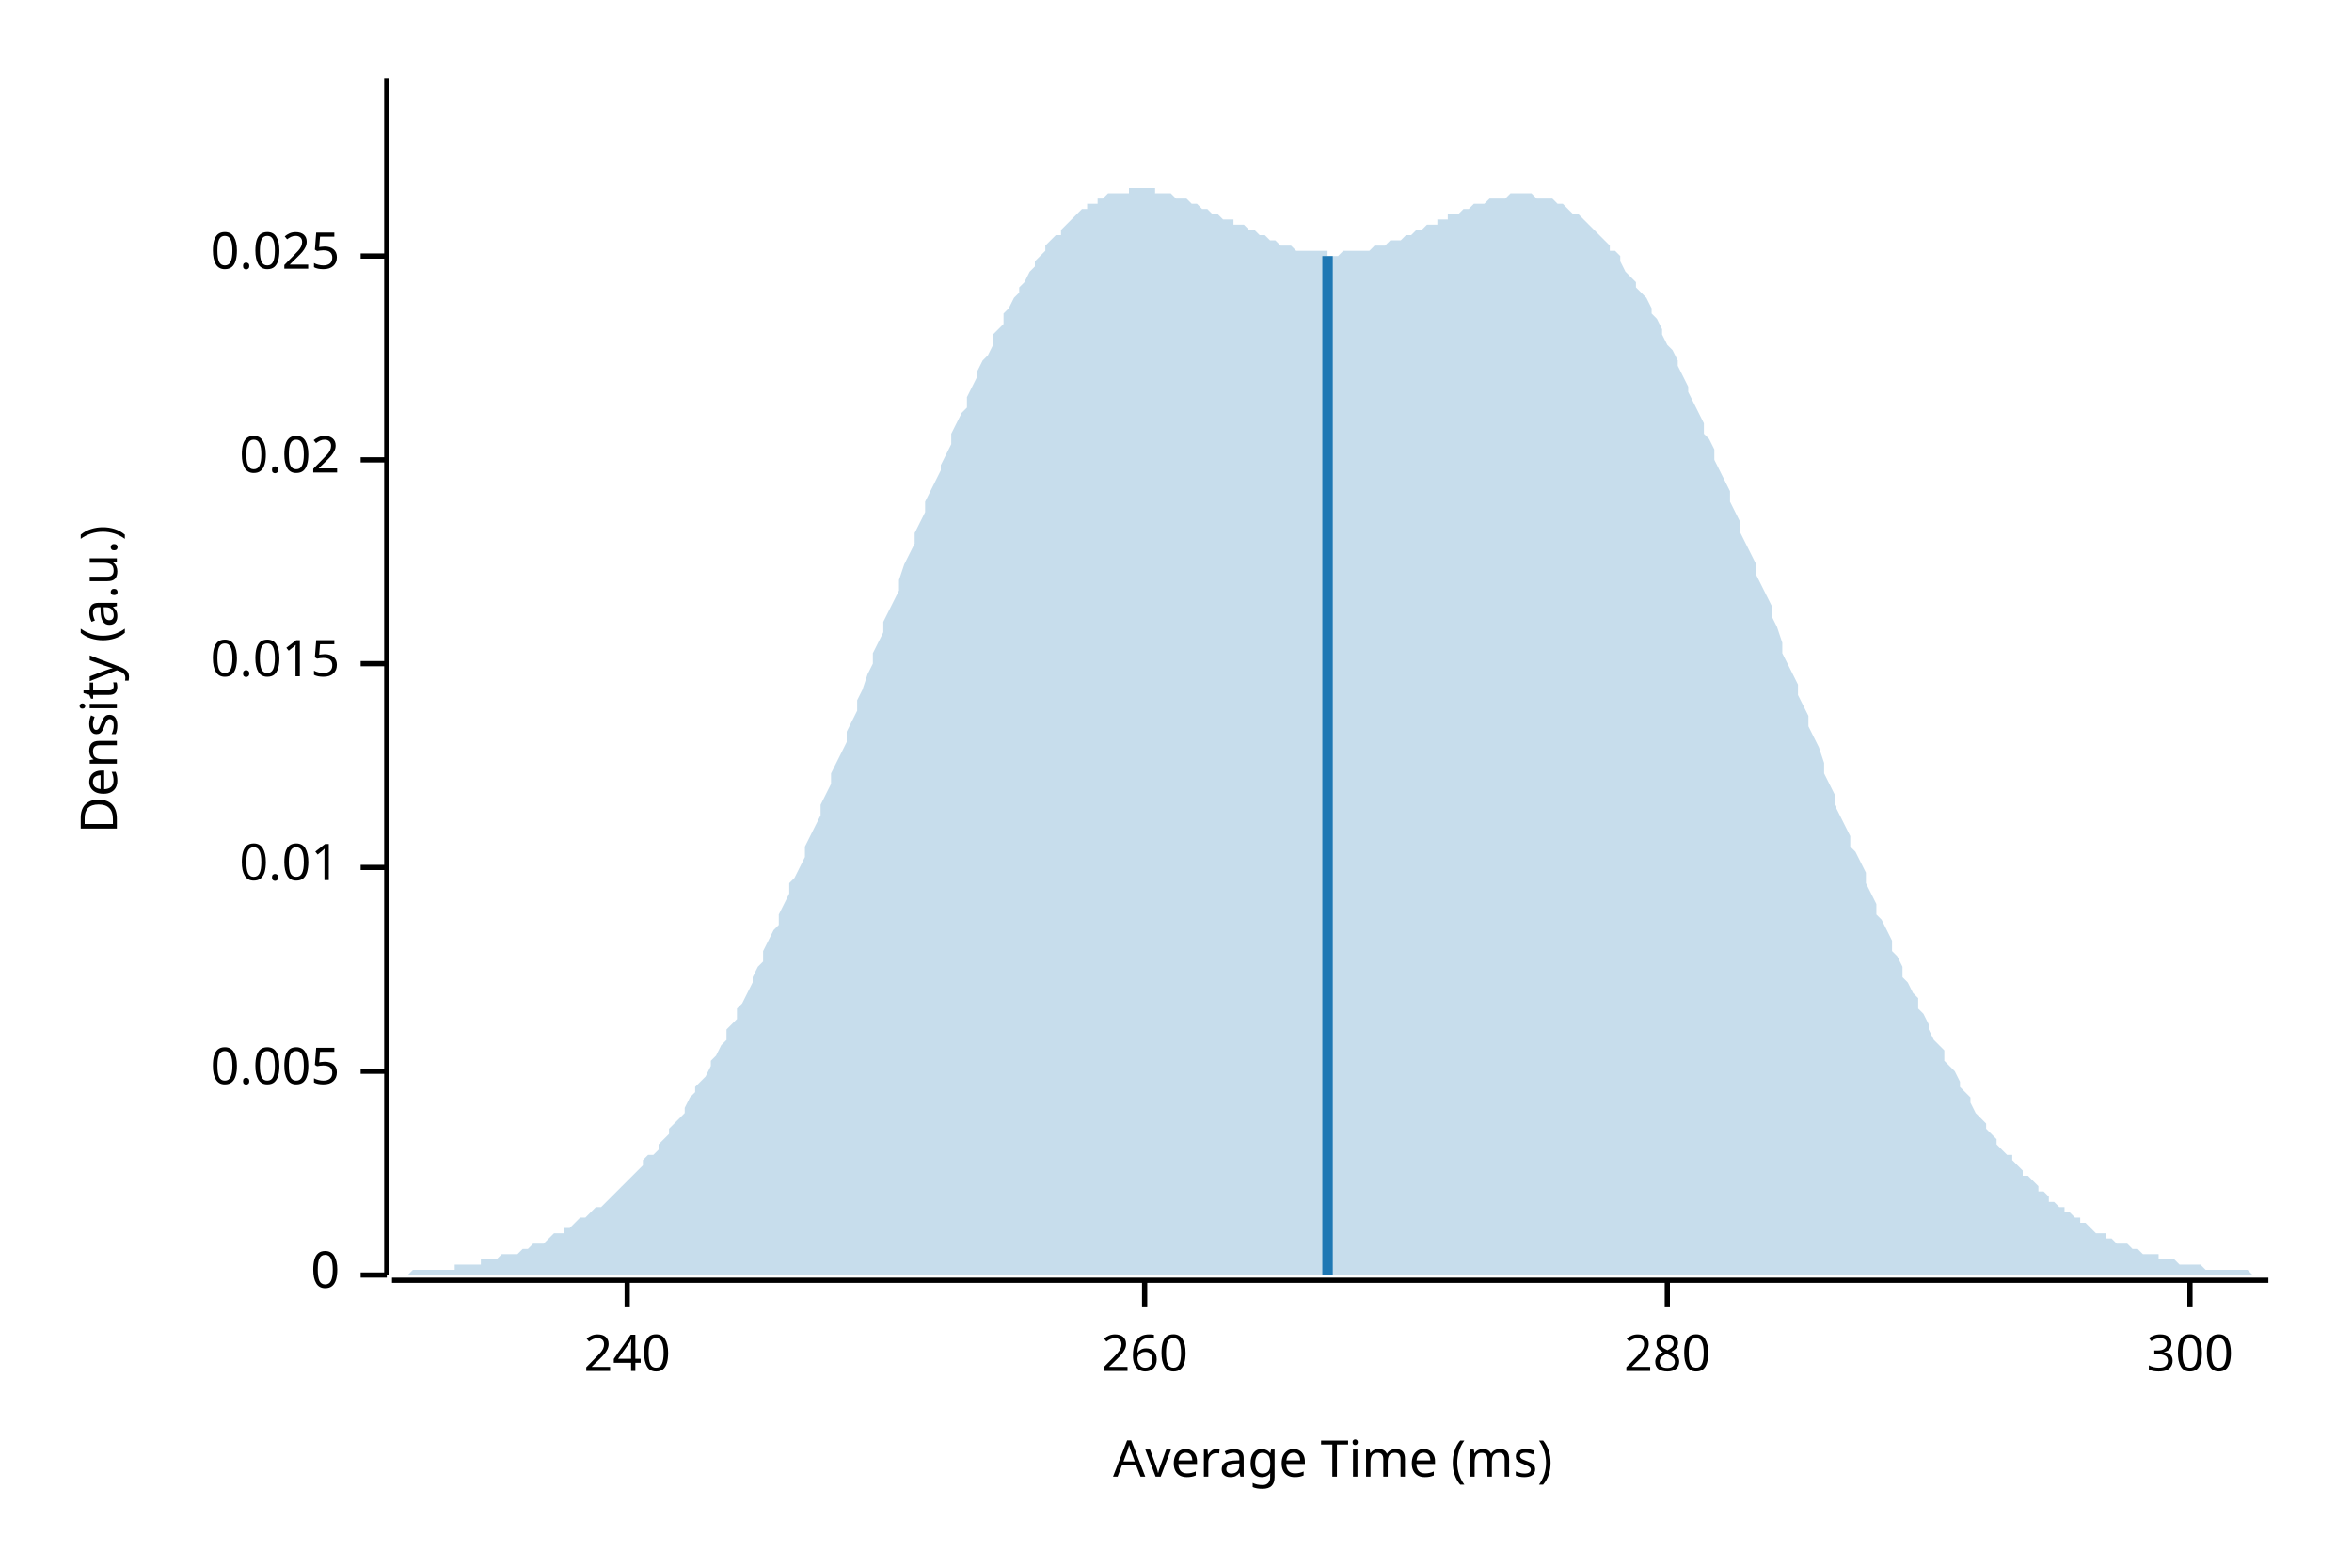
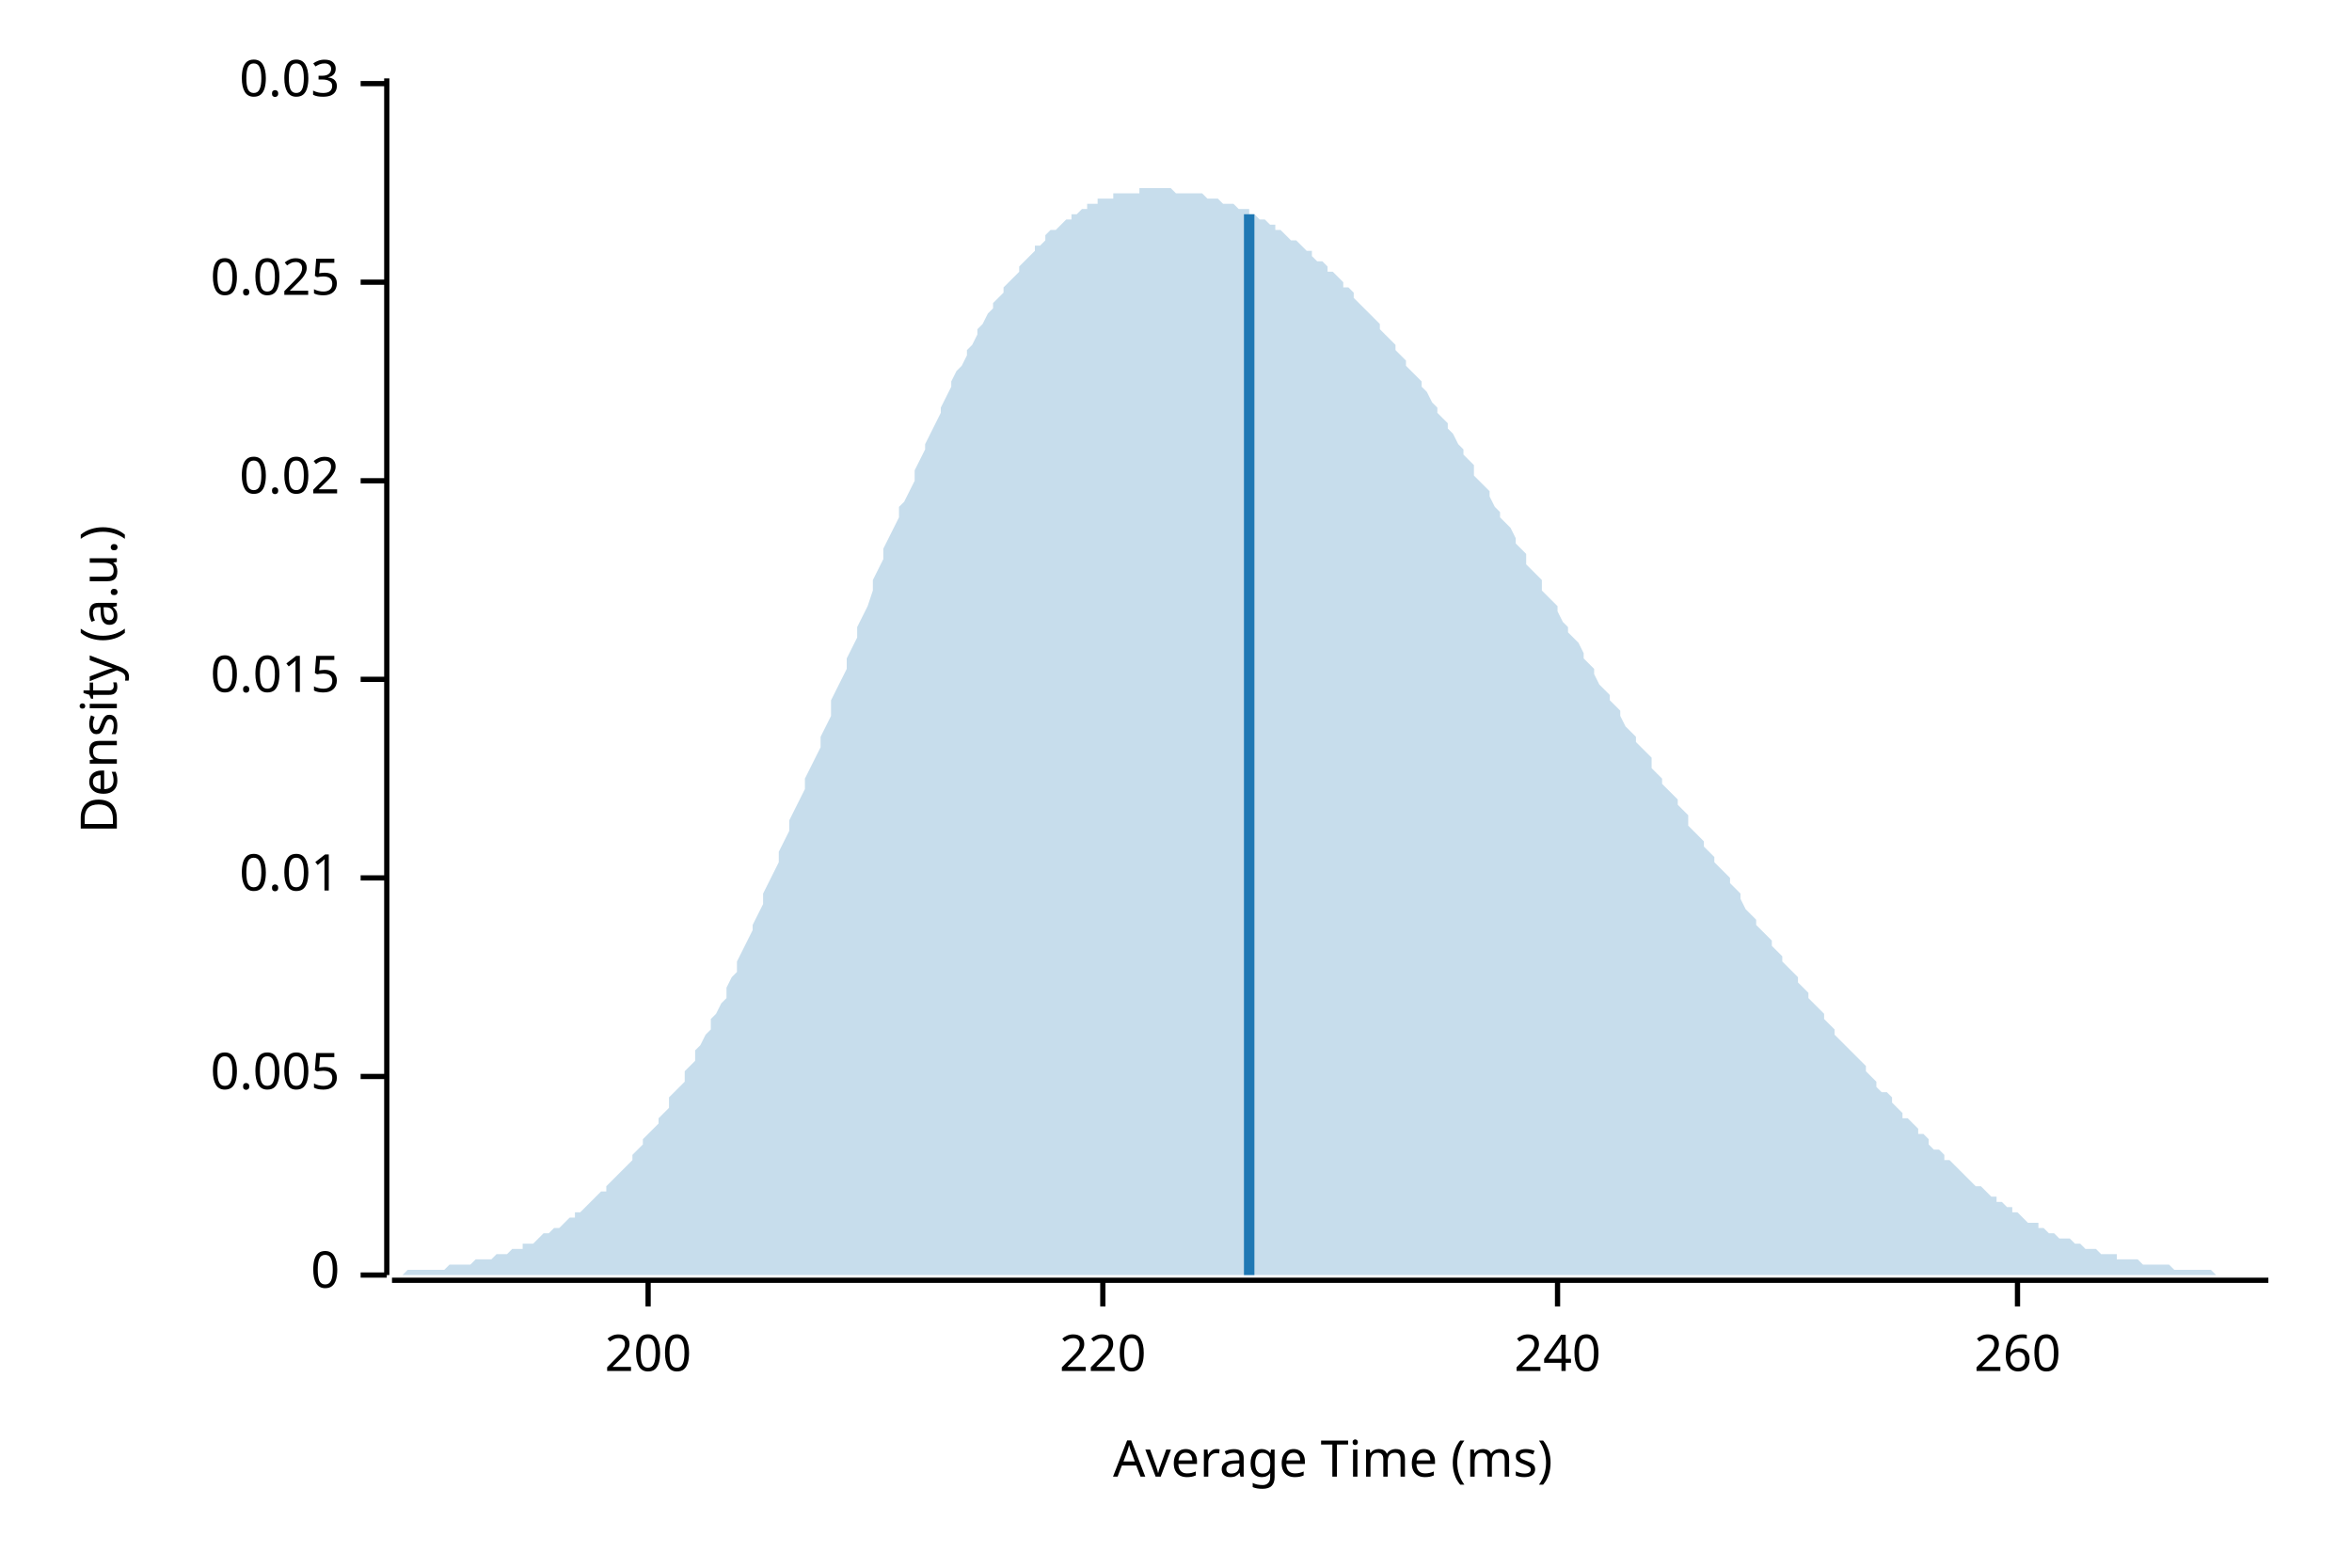
<svg xmlns="http://www.w3.org/2000/svg" width="450" height="300" viewBox="0 0 450 300">
  <text x="15" y="130" dy="0.76em" text-anchor="middle" font-family="sans-serif" font-size="9.677" opacity="1" fill="#000000" transform="rotate(270, 15, 130)">
Density (a.u.)
</text>
  <text x="255" y="285" dy="-0.5ex" text-anchor="middle" font-family="sans-serif" font-size="9.677" opacity="1" fill="#000000">
Average Time (ms)
</text>
  <polyline fill="none" opacity="1" stroke="#000000" stroke-width="1" points="74,15 74,244 " />
  <text x="65" y="244" dy="0.5ex" text-anchor="end" font-family="sans-serif" font-size="9.677" opacity="1" fill="#000000">
0
</text>
  <polyline fill="none" opacity="1" stroke="#000000" stroke-width="1" points="69,244 74,244 " />
-   <text x="65" y="205" dy="0.5ex" text-anchor="end" font-family="sans-serif" font-size="9.677" opacity="1" fill="#000000">
+   <text x="65" y="206" dy="0.5ex" text-anchor="end" font-family="sans-serif" font-size="9.677" opacity="1" fill="#000000">
0.005
</text>
-   <polyline fill="none" opacity="1" stroke="#000000" stroke-width="1" points="69,205 74,205 " />
-   <text x="65" y="166" dy="0.5ex" text-anchor="end" font-family="sans-serif" font-size="9.677" opacity="1" fill="#000000">
+   <polyline fill="none" opacity="1" stroke="#000000" stroke-width="1" points="69,206 74,206 " />
+   <text x="65" y="168" dy="0.5ex" text-anchor="end" font-family="sans-serif" font-size="9.677" opacity="1" fill="#000000">
0.01
</text>
-   <polyline fill="none" opacity="1" stroke="#000000" stroke-width="1" points="69,166 74,166 " />
-   <text x="65" y="127" dy="0.5ex" text-anchor="end" font-family="sans-serif" font-size="9.677" opacity="1" fill="#000000">
+   <polyline fill="none" opacity="1" stroke="#000000" stroke-width="1" points="69,168 74,168 " />
+   <text x="65" y="130" dy="0.5ex" text-anchor="end" font-family="sans-serif" font-size="9.677" opacity="1" fill="#000000">
0.015
</text>
-   <polyline fill="none" opacity="1" stroke="#000000" stroke-width="1" points="69,127 74,127 " />
-   <text x="65" y="88" dy="0.5ex" text-anchor="end" font-family="sans-serif" font-size="9.677" opacity="1" fill="#000000">
+   <polyline fill="none" opacity="1" stroke="#000000" stroke-width="1" points="69,130 74,130 " />
+   <text x="65" y="92" dy="0.5ex" text-anchor="end" font-family="sans-serif" font-size="9.677" opacity="1" fill="#000000">
0.02
</text>
-   <polyline fill="none" opacity="1" stroke="#000000" stroke-width="1" points="69,88 74,88 " />
-   <text x="65" y="49" dy="0.5ex" text-anchor="end" font-family="sans-serif" font-size="9.677" opacity="1" fill="#000000">
+   <polyline fill="none" opacity="1" stroke="#000000" stroke-width="1" points="69,92 74,92 " />
+   <text x="65" y="54" dy="0.5ex" text-anchor="end" font-family="sans-serif" font-size="9.677" opacity="1" fill="#000000">
0.025
</text>
-   <polyline fill="none" opacity="1" stroke="#000000" stroke-width="1" points="69,49 74,49 " />
+   <polyline fill="none" opacity="1" stroke="#000000" stroke-width="1" points="69,54 74,54 " />
+   <text x="65" y="16" dy="0.5ex" text-anchor="end" font-family="sans-serif" font-size="9.677" opacity="1" fill="#000000">
+ 0.03
+ </text>
+   <polyline fill="none" opacity="1" stroke="#000000" stroke-width="1" points="69,16 74,16 " />
  <polyline fill="none" opacity="1" stroke="#000000" stroke-width="1" points="75,245 434,245 " />
-   <text x="120" y="255" dy="0.76em" text-anchor="middle" font-family="sans-serif" font-size="9.677" opacity="1" fill="#000000">
+   <text x="124" y="255" dy="0.76em" text-anchor="middle" font-family="sans-serif" font-size="9.677" opacity="1" fill="#000000">
+ 200
+ </text>
+   <polyline fill="none" opacity="1" stroke="#000000" stroke-width="1" points="124,245 124,250 " />
+   <text x="211" y="255" dy="0.76em" text-anchor="middle" font-family="sans-serif" font-size="9.677" opacity="1" fill="#000000">
+ 220
+ </text>
+   <polyline fill="none" opacity="1" stroke="#000000" stroke-width="1" points="211,245 211,250 " />
+   <text x="298" y="255" dy="0.76em" text-anchor="middle" font-family="sans-serif" font-size="9.677" opacity="1" fill="#000000">
240
</text>
-   <polyline fill="none" opacity="1" stroke="#000000" stroke-width="1" points="120,245 120,250 " />
-   <text x="219" y="255" dy="0.76em" text-anchor="middle" font-family="sans-serif" font-size="9.677" opacity="1" fill="#000000">
+   <polyline fill="none" opacity="1" stroke="#000000" stroke-width="1" points="298,245 298,250 " />
+   <text x="386" y="255" dy="0.76em" text-anchor="middle" font-family="sans-serif" font-size="9.677" opacity="1" fill="#000000">
260
</text>
-   <polyline fill="none" opacity="1" stroke="#000000" stroke-width="1" points="219,245 219,250 " />
-   <text x="319" y="255" dy="0.76em" text-anchor="middle" font-family="sans-serif" font-size="9.677" opacity="1" fill="#000000">
- 280
- </text>
-   <polyline fill="none" opacity="1" stroke="#000000" stroke-width="1" points="319,245 319,250 " />
-   <text x="419" y="255" dy="0.76em" text-anchor="middle" font-family="sans-serif" font-size="9.677" opacity="1" fill="#000000">
- 300
- </text>
-   <polyline fill="none" opacity="1" stroke="#000000" stroke-width="1" points="419,245 419,250 " />
-   <polygon opacity="0.25" fill="#1F78B4" points="75,244 75,244 76,244 77,244 77,244 78,244 79,243 80,243 80,243 81,243 82,243 82,243 83,243 84,243 85,243 85,243 86,243 87,243 87,242 88,242 89,242 90,242 90,242 91,242 92,242 92,241 93,241 94,241 95,241 95,241 96,240 97,240 98,240 98,240 99,240 100,239 100,239 101,239 102,238 103,238 103,238 104,238 105,237 105,237 106,236 107,236 108,236 108,235 109,235 110,234 110,234 111,233 112,233 113,232 113,232 114,231 115,231 116,230 116,230 117,229 118,228 118,228 119,227 120,226 121,225 121,225 122,224 123,223 123,222 124,221 125,221 126,220 126,219 127,218 128,217 128,216 129,215 130,214 131,213 131,212 132,210 133,209 133,208 134,207 135,206 136,204 136,203 137,202 138,200 139,199 139,197 140,196 141,195 141,193 142,192 143,190 144,188 144,187 145,185 146,184 146,182 147,180 148,178 149,177 149,175 150,173 151,171 151,169 152,168 153,166 154,164 154,162 155,160 156,158 157,156 157,154 158,152 159,150 159,148 160,146 161,144 162,142 162,140 163,138 164,136 164,134 165,132 166,129 167,127 167,125 168,123 169,121 169,119 170,117 171,115 172,113 172,111 173,108 174,106 175,104 175,102 176,100 177,98 177,96 178,94 179,92 180,90 180,89 181,87 182,85 182,83 183,81 184,79 185,78 185,76 186,74 187,72 187,71 188,69 189,68 190,66 190,64 191,63 192,62 192,60 193,59 194,57 195,56 195,55 196,54 197,52 198,51 198,50 199,49 200,48 200,47 201,46 202,45 203,45 203,44 204,43 205,42 205,42 206,41 207,40 208,40 208,39 209,39 210,39 210,38 211,38 212,37 213,37 213,37 214,37 215,37 216,37 216,36 217,36 218,36 218,36 219,36 220,36 221,36 221,37 222,37 223,37 223,37 224,37 225,38 226,38 226,38 227,38 228,39 228,39 229,39 230,40 231,40 231,40 232,41 233,41 233,41 234,42 235,42 236,42 236,43 237,43 238,43 239,44 239,44 240,44 241,45 241,45 242,45 243,46 244,46 244,46 245,47 246,47 246,47 247,47 248,48 249,48 249,48 250,48 251,48 251,48 252,48 253,48 254,48 254,49 255,49 256,49 257,48 257,48 258,48 259,48 259,48 260,48 261,48 262,48 262,48 263,47 264,47 264,47 265,47 266,46 267,46 267,46 268,46 269,45 269,45 270,45 271,44 272,44 272,44 273,43 274,43 275,43 275,42 276,42 277,42 277,41 278,41 279,41 280,40 280,40 281,40 282,39 282,39 283,39 284,39 285,38 285,38 286,38 287,38 287,38 288,38 289,37 290,37 290,37 291,37 292,37 292,37 293,37 294,38 295,38 295,38 296,38 297,38 298,39 298,39 299,39 300,40 300,40 301,41 302,41 303,42 303,42 304,43 305,44 305,44 306,45 307,46 308,47 308,48 309,48 310,49 310,50 311,52 312,53 313,54 313,55 314,56 315,57 316,59 316,60 317,61 318,63 318,64 319,66 320,67 321,69 321,70 322,72 323,74 323,75 324,77 325,79 326,81 326,83 327,84 328,86 328,88 329,90 330,92 331,94 331,96 332,98 333,100 333,102 334,104 335,106 336,108 336,110 337,112 338,114 339,116 339,118 340,120 341,123 341,125 342,127 343,129 344,131 344,133 345,135 346,137 346,139 347,141 348,143 349,146 349,148 350,150 351,152 351,154 352,156 353,158 354,160 354,162 355,163 356,165 357,167 357,169 358,171 359,173 359,175 360,176 361,178 362,180 362,182 363,183 364,185 364,187 365,188 366,190 367,191 367,193 368,194 369,196 369,197 370,199 371,200 372,201 372,203 373,204 374,205 375,207 375,208 376,209 377,210 377,211 378,213 379,214 380,215 380,216 381,217 382,218 382,219 383,220 384,221 385,221 385,222 386,223 387,224 387,225 388,225 389,226 390,227 390,228 391,228 392,229 392,230 393,230 394,231 395,231 395,232 396,232 397,233 398,233 398,234 399,234 400,235 400,235 401,236 402,236 403,236 403,237 404,237 405,238 405,238 406,238 407,238 408,239 408,239 409,239 410,240 410,240 411,240 412,240 413,240 413,241 414,241 415,241 416,241 416,241 417,242 418,242 418,242 419,242 420,242 421,242 421,242 422,243 423,243 423,243 424,243 425,243 426,243 426,243 427,243 428,243 428,243 429,243 430,243 431,244 431,244 432,244 433,244 434,244 434,244 75,244 " />
-   <polyline fill="none" opacity="1" stroke="#1F78B4" stroke-width="2" points="254,244 254,49 " />
+   <polyline fill="none" opacity="1" stroke="#000000" stroke-width="1" points="386,245 386,250 " />
+   <polygon opacity="0.25" fill="#1F78B4" points="75,244 75,244 76,244 77,244 77,244 78,243 79,243 80,243 80,243 81,243 82,243 82,243 83,243 84,243 85,243 85,243 86,242 87,242 87,242 88,242 89,242 90,242 90,242 91,241 92,241 92,241 93,241 94,241 95,240 95,240 96,240 97,240 98,239 98,239 99,239 100,239 100,238 101,238 102,238 103,237 103,237 104,236 105,236 105,236 106,235 107,235 108,234 108,234 109,233 110,233 110,232 111,232 112,231 113,230 113,230 114,229 115,228 116,228 116,227 117,226 118,225 118,225 119,224 120,223 121,222 121,221 122,220 123,219 123,218 124,217 125,216 126,215 126,214 127,213 128,212 128,210 129,209 130,208 131,207 131,205 132,204 133,203 133,201 134,200 135,198 136,197 136,195 137,194 138,192 139,191 139,189 140,187 141,186 141,184 142,182 143,180 144,178 144,177 145,175 146,173 146,171 147,169 148,167 149,165 149,163 150,161 151,159 151,157 152,155 153,153 154,151 154,149 155,147 156,145 157,143 157,141 158,139 159,137 159,134 160,132 161,130 162,128 162,126 163,124 164,122 164,120 165,118 166,116 167,113 167,111 168,109 169,107 169,105 170,103 171,101 172,99 172,97 173,96 174,94 175,92 175,90 176,88 177,86 177,85 178,83 179,81 180,79 180,78 181,76 182,74 182,73 183,71 184,70 185,68 185,67 186,66 187,64 187,63 188,62 189,60 190,59 190,58 191,57 192,56 192,55 193,54 194,53 195,52 195,51 196,50 197,49 198,48 198,47 199,47 200,46 200,45 201,44 202,44 203,43 203,43 204,42 205,42 205,41 206,41 207,40 208,40 208,39 209,39 210,39 210,38 211,38 212,38 213,38 213,37 214,37 215,37 216,37 216,37 217,37 218,37 218,36 219,36 220,36 221,36 221,36 222,36 223,36 223,36 224,36 225,37 226,37 226,37 227,37 228,37 228,37 229,37 230,37 231,38 231,38 232,38 233,38 233,38 234,39 235,39 236,39 236,39 237,40 238,40 239,40 239,41 240,41 241,42 241,42 242,42 243,43 244,43 244,44 245,44 246,45 246,45 247,46 248,46 249,47 249,47 250,48 251,48 251,49 252,50 253,50 254,51 254,52 255,52 256,53 257,54 257,55 258,55 259,56 259,57 260,58 261,59 262,60 262,60 263,61 264,62 264,63 265,64 266,65 267,66 267,67 268,68 269,69 269,70 270,71 271,72 272,73 272,74 273,75 274,77 275,78 275,79 276,80 277,81 277,82 278,83 279,85 280,86 280,87 281,88 282,89 282,91 283,92 284,93 285,94 285,95 286,97 287,98 287,99 288,100 289,101 290,103 290,104 291,105 292,106 292,108 293,109 294,110 295,111 295,113 296,114 297,115 298,116 298,117 299,119 300,120 300,121 301,122 302,123 303,125 303,126 304,127 305,128 305,129 306,131 307,132 308,133 308,134 309,135 310,136 310,137 311,139 312,140 313,141 313,142 314,143 315,144 316,145 316,147 317,148 318,149 318,150 319,151 320,152 321,153 321,154 322,155 323,156 323,158 324,159 325,160 326,161 326,162 327,163 328,164 328,165 329,166 330,167 331,168 331,169 332,170 333,171 333,172 334,174 335,175 336,176 336,177 337,178 338,179 339,180 339,181 340,182 341,183 341,184 342,185 343,186 344,187 344,188 345,189 346,190 346,191 347,192 348,193 349,194 349,195 350,196 351,197 351,198 352,199 353,200 354,201 354,201 355,202 356,203 357,204 357,205 358,206 359,207 359,208 360,209 361,209 362,210 362,211 363,212 364,213 364,214 365,214 366,215 367,216 367,217 368,217 369,218 369,219 370,220 371,220 372,221 372,222 373,222 374,223 375,224 375,224 376,225 377,226 377,226 378,227 379,227 380,228 380,228 381,229 382,229 382,230 383,230 384,231 385,231 385,232 386,232 387,233 387,233 388,234 389,234 390,234 390,235 391,235 392,236 392,236 393,236 394,237 395,237 395,237 396,237 397,238 398,238 398,238 399,239 400,239 400,239 401,239 402,240 403,240 403,240 404,240 405,240 405,241 406,241 407,241 408,241 408,241 409,241 410,242 410,242 411,242 412,242 413,242 413,242 414,242 415,242 416,243 416,243 417,243 418,243 418,243 419,243 420,243 421,243 421,243 422,243 423,243 423,243 424,244 425,244 426,244 426,244 427,244 428,244 428,244 429,244 430,244 431,244 431,244 432,244 433,244 434,244 434,244 75,244 " />
+   <polyline fill="none" opacity="1" stroke="#1F78B4" stroke-width="2" points="239,244 239,41 " />
</svg>
